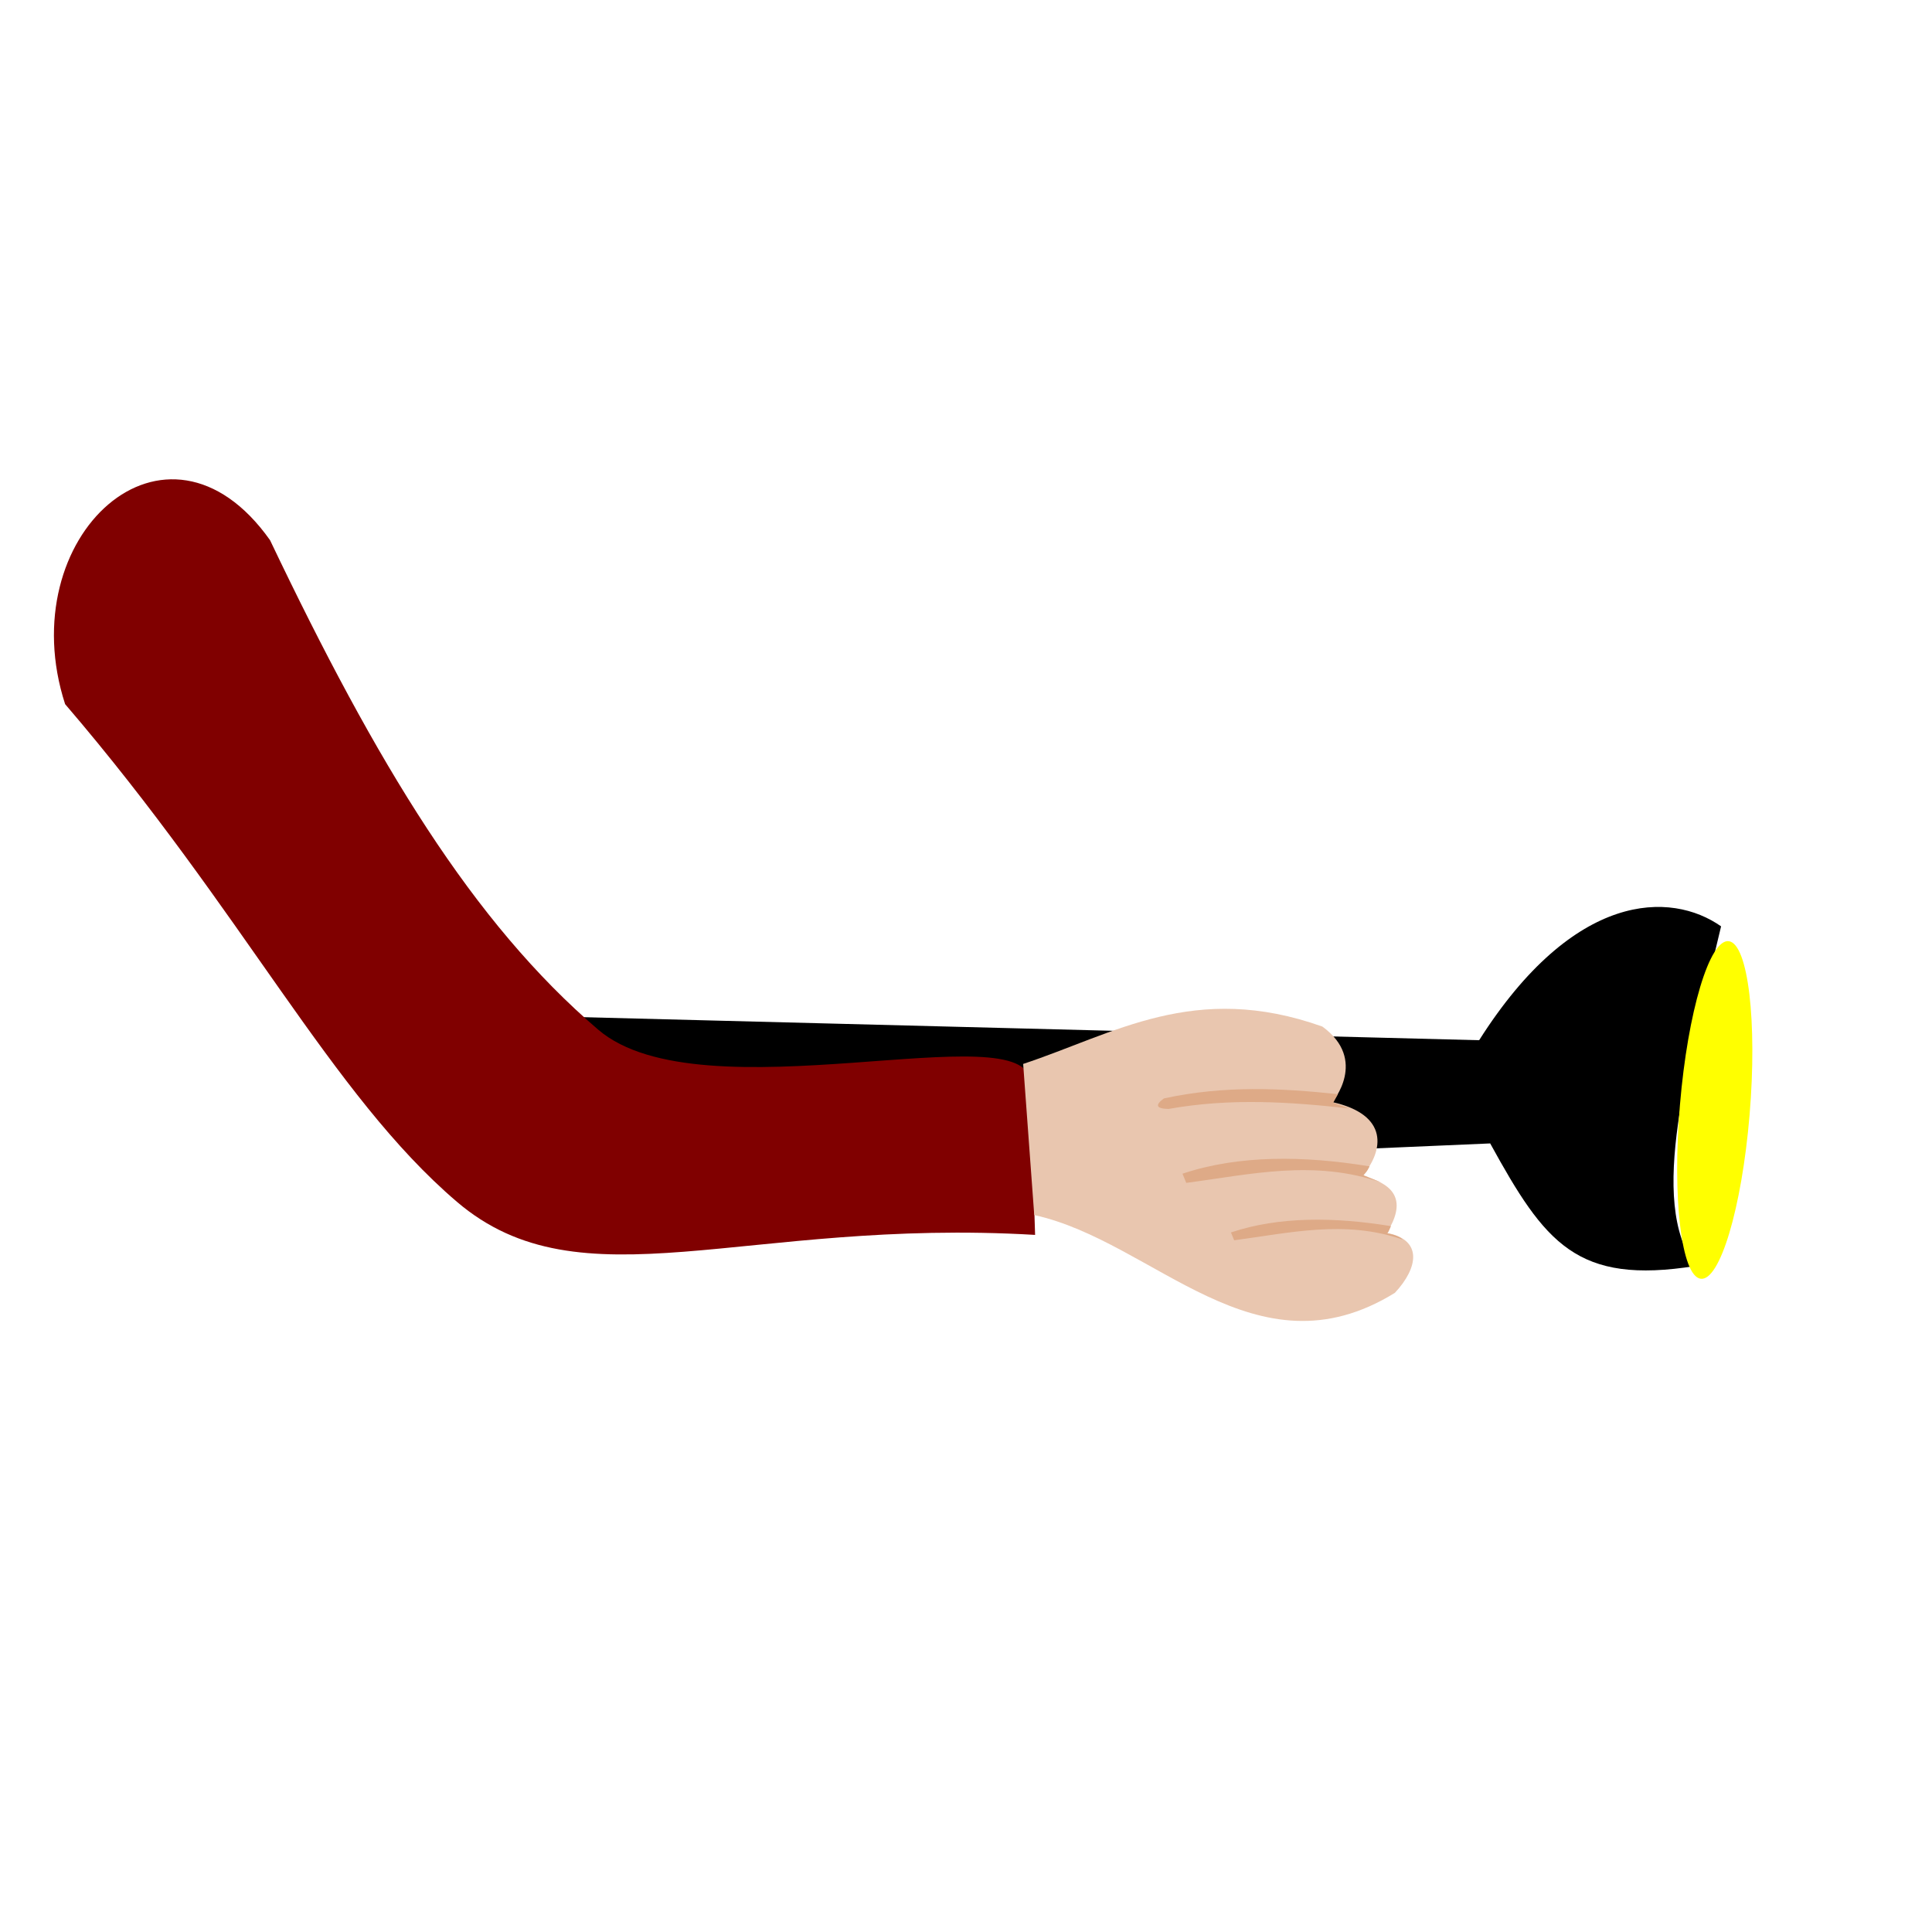
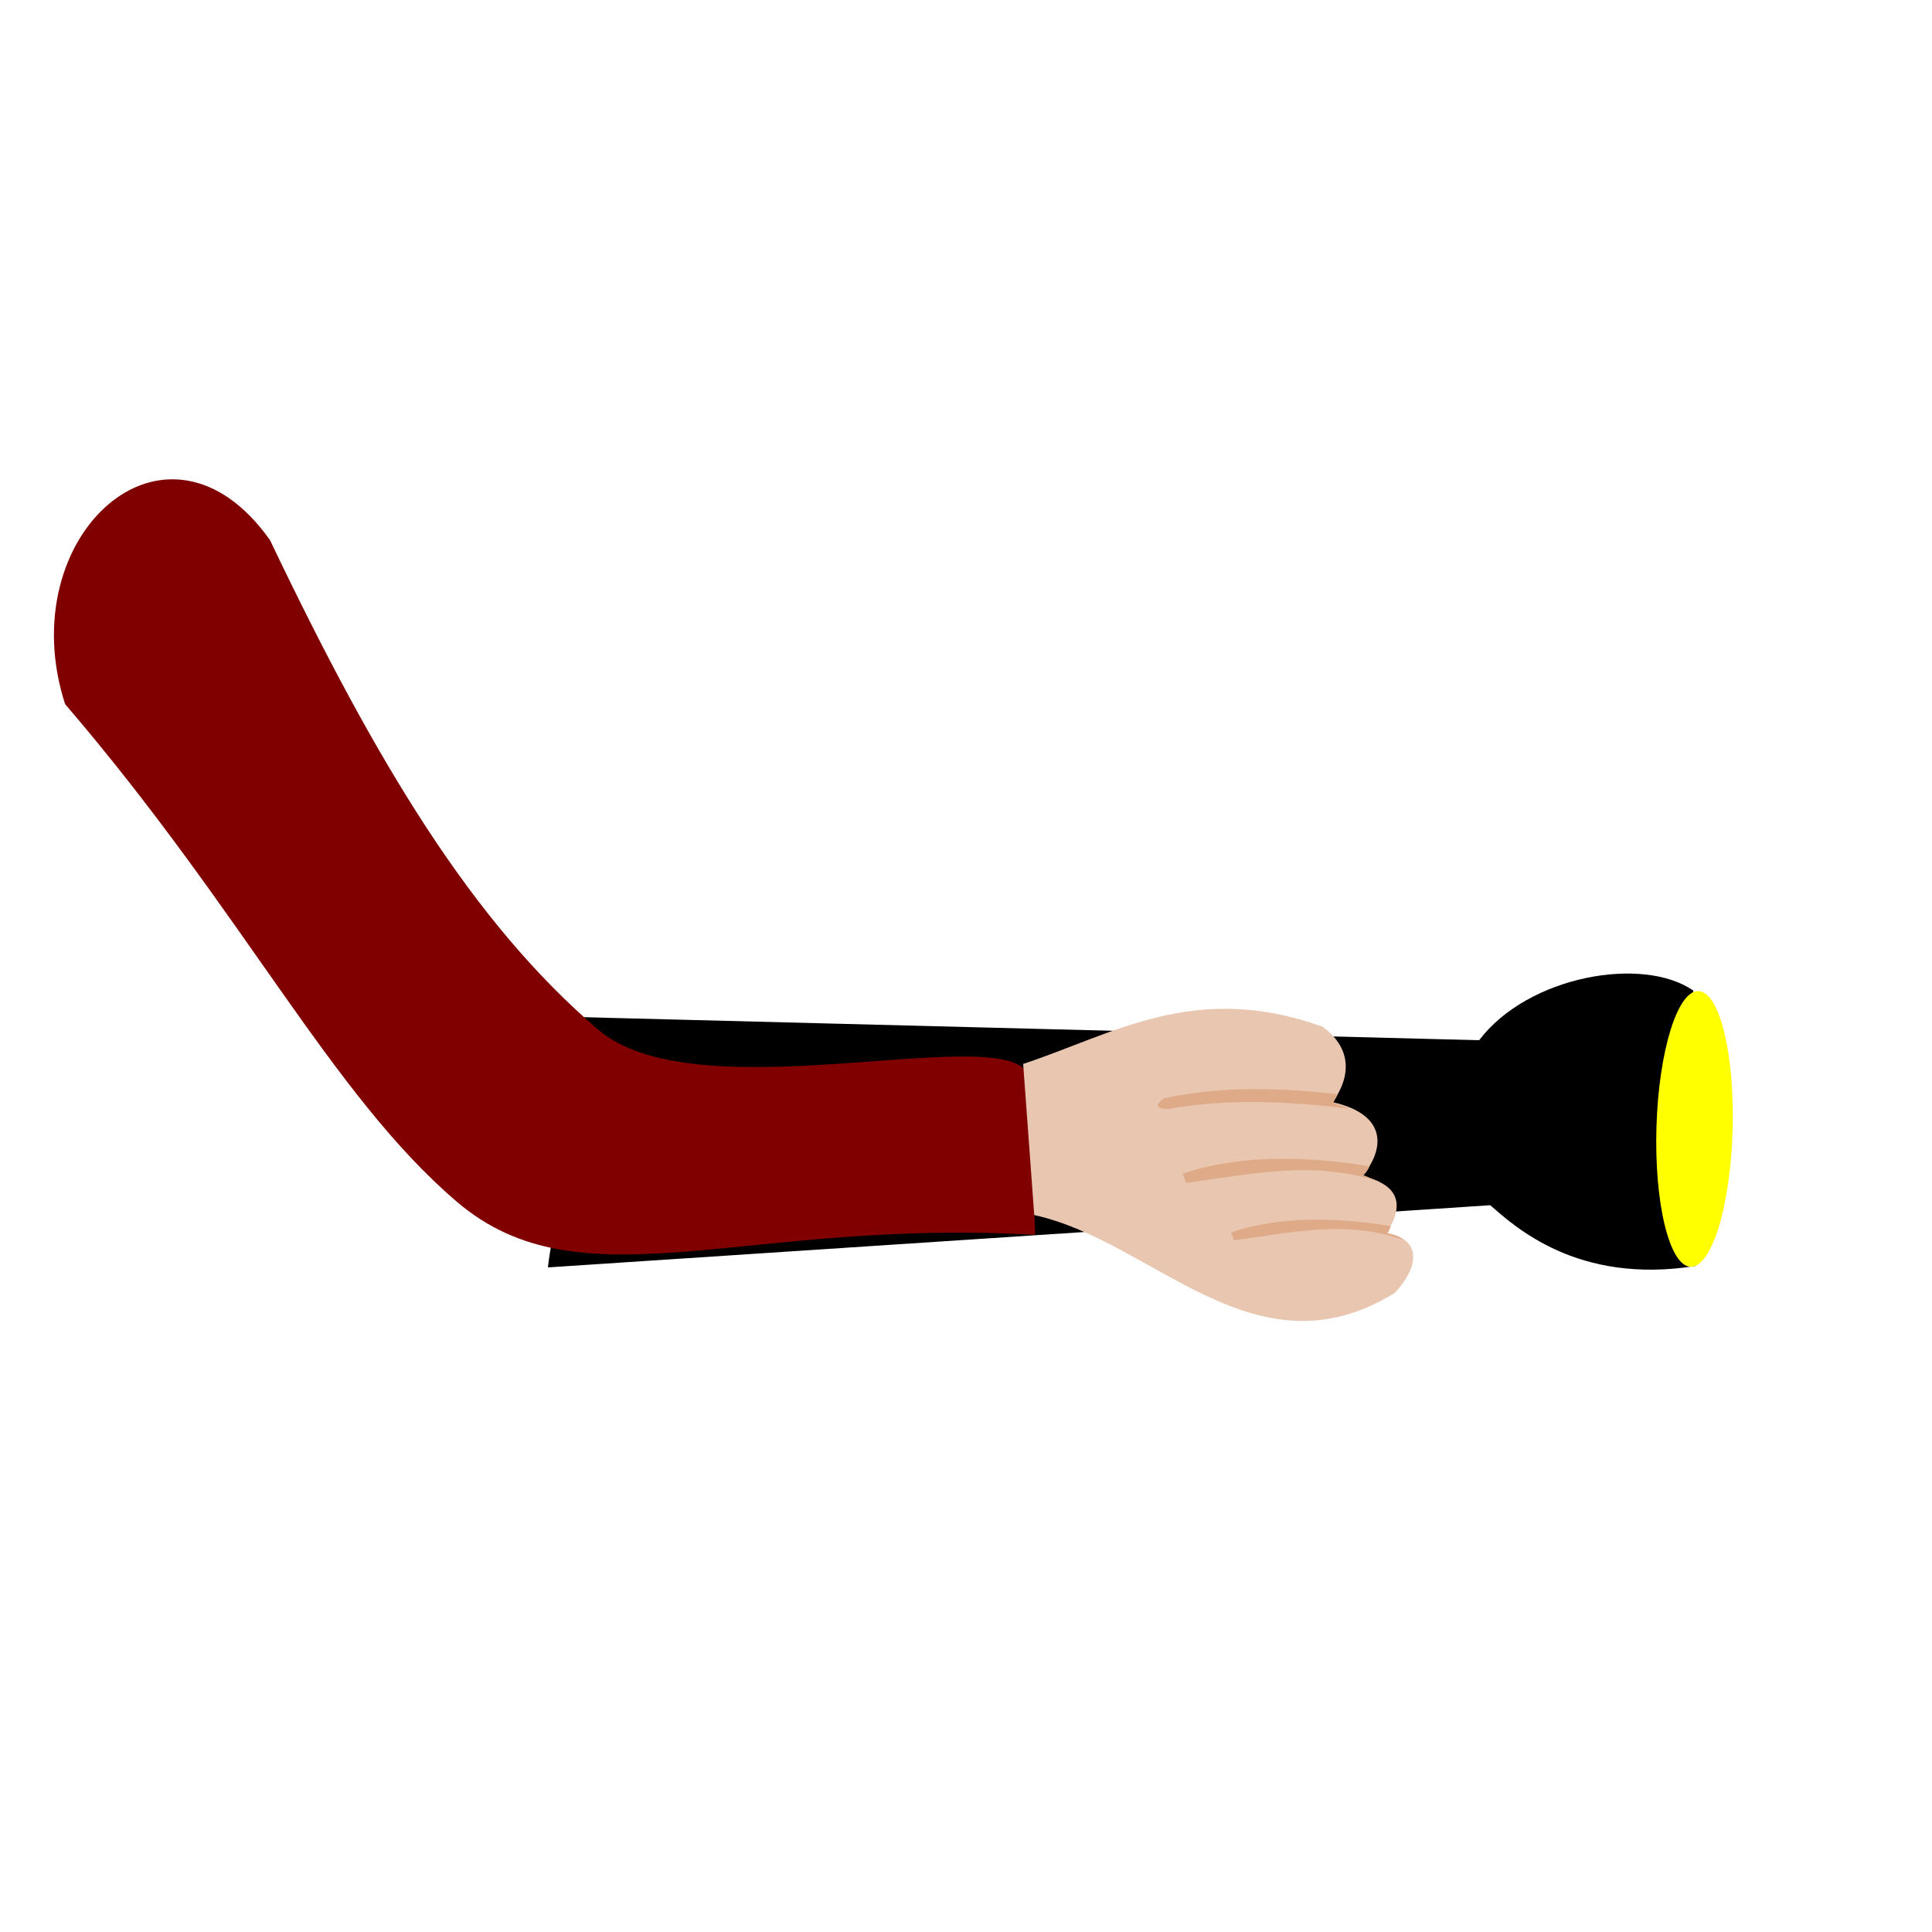
<svg xmlns="http://www.w3.org/2000/svg" width="300" height="300" viewBox="0 0 300 300" id="svg4613" version="1.1">
  <defs id="defs4615" />
  <g id="layer2">
-     <path style="color:#000000;clip-rule:nonzero;display:inline;overflow:visible;visibility:visible;opacity:1;isolation:auto;mix-blend-mode:normal;color-interpolation:sRGB;color-interpolation-filters:linearRGB;solid-color:#000000;solid-opacity:1;fill:#000000;fill-opacity:1;fill-rule:nonzero;stroke:#6a6a6a;stroke-width:17.038;stroke-miterlimit:4;stroke-dasharray:none;stroke-opacity:0;color-rendering:auto;image-rendering:auto;shape-rendering:auto;text-rendering:auto;enable-background:accumulate" d="m 82.926,157.752 146.755,3.772 c 14.759,-23.263 29.797,-23.145 37.568,-17.682 -5.035,21.358 -11.459,42.697 -3.968,52.737 -18.459,2.951 -23.371,-3.538 -31.885,-19.028 l -141.769,6.12 c 1.228,-11.246 3.654,-13.177 -6.701,-25.919 z" id="rect5168" />
-     <ellipse style="color:#000000;clip-rule:nonzero;display:inline;overflow:visible;visibility:visible;opacity:1;isolation:auto;mix-blend-mode:normal;color-interpolation:sRGB;color-interpolation-filters:linearRGB;solid-color:#000000;solid-opacity:1;fill:#ffff00;fill-opacity:1;fill-rule:nonzero;stroke:#6a6a6a;stroke-width:8.628;stroke-miterlimit:4;stroke-dasharray:none;stroke-opacity:0;color-rendering:auto;image-rendering:auto;shape-rendering:auto;text-rendering:auto;enable-background:accumulate" id="path4150" cx="280.292" cy="132.09" rx="5.463" ry="26.297" transform="matrix(0.9893863,0.145309,-0.08366043,0.9964943,0,0)" />
+     <path style="color:#000000;clip-rule:nonzero;display:inline;overflow:visible;visibility:visible;opacity:1;isolation:auto;mix-blend-mode:normal;color-interpolation:sRGB;color-interpolation-filters:linearRGB;solid-color:#000000;solid-opacity:1;fill:#000000;fill-opacity:1;fill-rule:nonzero;stroke:#6a6a6a;stroke-width:17.038;stroke-miterlimit:4;stroke-dasharray:none;stroke-opacity:0;color-rendering:auto;image-rendering:auto;shape-rendering:auto;text-rendering:auto;enable-background:accumulate" d="m 82.926,157.752 146.755,3.772 c 7.616,-10.049 25.511,-13.145 33.282,-7.682 -6.088,16.093 -7.45,31.312 0.318,42.737 -18.459,2.951 -28.193,-6.263 -31.885,-9.432 l -146.314,9.655 c 1.228,-11.246 8.2,-26.309 -2.155,-39.051 z" id="rect5168" />
+     <ellipse style="color:#000000;clip-rule:nonzero;display:inline;overflow:visible;visibility:visible;opacity:1;isolation:auto;mix-blend-mode:normal;color-interpolation:sRGB;color-interpolation-filters:linearRGB;solid-color:#000000;solid-opacity:1;fill:#ffff00;fill-opacity:1;fill-rule:nonzero;stroke:#6a6a6a;stroke-width:8.105;stroke-miterlimit:4;stroke-dasharray:none;stroke-opacity:0;color-rendering:auto;image-rendering:auto;shape-rendering:auto;text-rendering:auto;enable-background:accumulate" id="path4150" cx="268.564" cy="158.199" rx="5.921" ry="21.411" transform="matrix(0.9979531,0.06395062,-0.03090165,0.9995224,0,0)" />
  </g>
  <g id="layer1" transform="translate(0,-752.3621)">
    <path style="color:#000000;clip-rule:nonzero;display:inline;overflow:visible;visibility:visible;opacity:1;isolation:auto;mix-blend-mode:normal;color-interpolation:sRGB;color-interpolation-filters:linearRGB;solid-color:#000000;solid-opacity:1;fill:#800000;fill-opacity:1;fill-rule:nonzero;stroke:#6a6a6a;stroke-width:17.038;stroke-miterlimit:4;stroke-dasharray:none;stroke-opacity:0;color-rendering:auto;image-rendering:auto;shape-rendering:auto;text-rendering:auto;enable-background:accumulate" d="m 41.932,836.241 c 16.569,34.748 31.487,59.343 50.959,76.01 16.074,13.758 66.741,-2.756 67.086,8.132 l 0.752,23.733 C 115.588,941.44 90.282,955.488 70.933,938.965 51.419,922.302 37.937,894.136 10.11,861.699 1.683,835.697 25.824,813.494 41.932,836.241 Z" id="rect4621" />
    <path style="color:#000000;clip-rule:nonzero;display:inline;overflow:visible;visibility:visible;opacity:1;isolation:auto;mix-blend-mode:normal;color-interpolation:sRGB;color-interpolation-filters:linearRGB;solid-color:#000000;solid-opacity:1;fill:#e9c6af;fill-opacity:1;fill-rule:nonzero;stroke:#6a6a6a;stroke-width:16.398;stroke-miterlimit:4;stroke-dasharray:none;stroke-opacity:0;color-rendering:auto;image-rendering:auto;shape-rendering:auto;text-rendering:auto;enable-background:accumulate" d="m 158.876,917.57 c 14.155,-4.683 26.612,-12.87 46.465,-5.801 7.128,5.195 1.549,11.725 1.549,11.725 8.776,1.96 8.037,7.486 4.631,11.505 5.48,1.242 6.752,4.176 3.808,8.805 5.593,1.054 4.926,5.388 1.272,9.307 -21.728,13.42 -37.33,-7.984 -56.005,-12.076 z" id="rect5164" />
    <path style="color:#000000;clip-rule:nonzero;display:inline;overflow:visible;visibility:visible;opacity:1;isolation:auto;mix-blend-mode:normal;color-interpolation:sRGB;color-interpolation-filters:linearRGB;solid-color:#000000;solid-opacity:1;fill:#deaa87;fill-opacity:1;fill-rule:nonzero;stroke:#6a6a6a;stroke-width:17.038;stroke-miterlimit:4;stroke-dasharray:none;stroke-opacity:0;color-rendering:auto;image-rendering:auto;shape-rendering:auto;text-rendering:auto;enable-background:accumulate" d="m 180.727,922.925 c 9.399,-2.044 18.262,-1.595 27.022,-0.66 l -0.722,1.324 2.484,0.893 c -9.132,-1.01 -18.341,-1.657 -28.062,0.077 -1.98,-0.04 -2.101,-0.62 -0.722,-1.635 z" id="rect5174" />
    <path style="color:#000000;clip-rule:nonzero;display:inline;overflow:visible;visibility:visible;opacity:1;isolation:auto;mix-blend-mode:normal;color-interpolation:sRGB;color-interpolation-filters:linearRGB;solid-color:#000000;solid-opacity:1;fill:#deaa87;fill-opacity:1;fill-rule:nonzero;stroke:#6a6a6a;stroke-width:17.038;stroke-miterlimit:4;stroke-dasharray:none;stroke-opacity:0;color-rendering:auto;image-rendering:auto;shape-rendering:auto;text-rendering:auto;enable-background:accumulate" d="m 183.615,934.615 c 8.74,-2.935 18.914,-2.808 29.057,-1.141 -0.391,0.824 -0.645,1.01 -0.938,1.378 l 2.837,1.151 c -10.53,-3.655 -20.391,-1.271 -30.371,0.036 z" id="rect5174-1" />
    <path style="color:#000000;clip-rule:nonzero;display:inline;overflow:visible;visibility:visible;opacity:1;isolation:auto;mix-blend-mode:normal;color-interpolation:sRGB;color-interpolation-filters:linearRGB;solid-color:#000000;solid-opacity:1;fill:#deaa87;fill-opacity:1;fill-rule:nonzero;stroke:#6a6a6a;stroke-width:14.57;stroke-miterlimit:4;stroke-dasharray:none;stroke-opacity:0;color-rendering:auto;image-rendering:auto;shape-rendering:auto;text-rendering:auto;enable-background:accumulate" d="m 191.141,943.735 c 7.474,-2.51 16.175,-2.401 24.847,-0.976 -0.334,0.704 -0.313,0.803 -0.564,1.117 1.019,0.19 1.911,0.488 2.397,0.97 -9.005,-3.126 -17.646,-1.011 -26.181,0.107 z" id="rect5174-1-7" />
  </g>
</svg>
